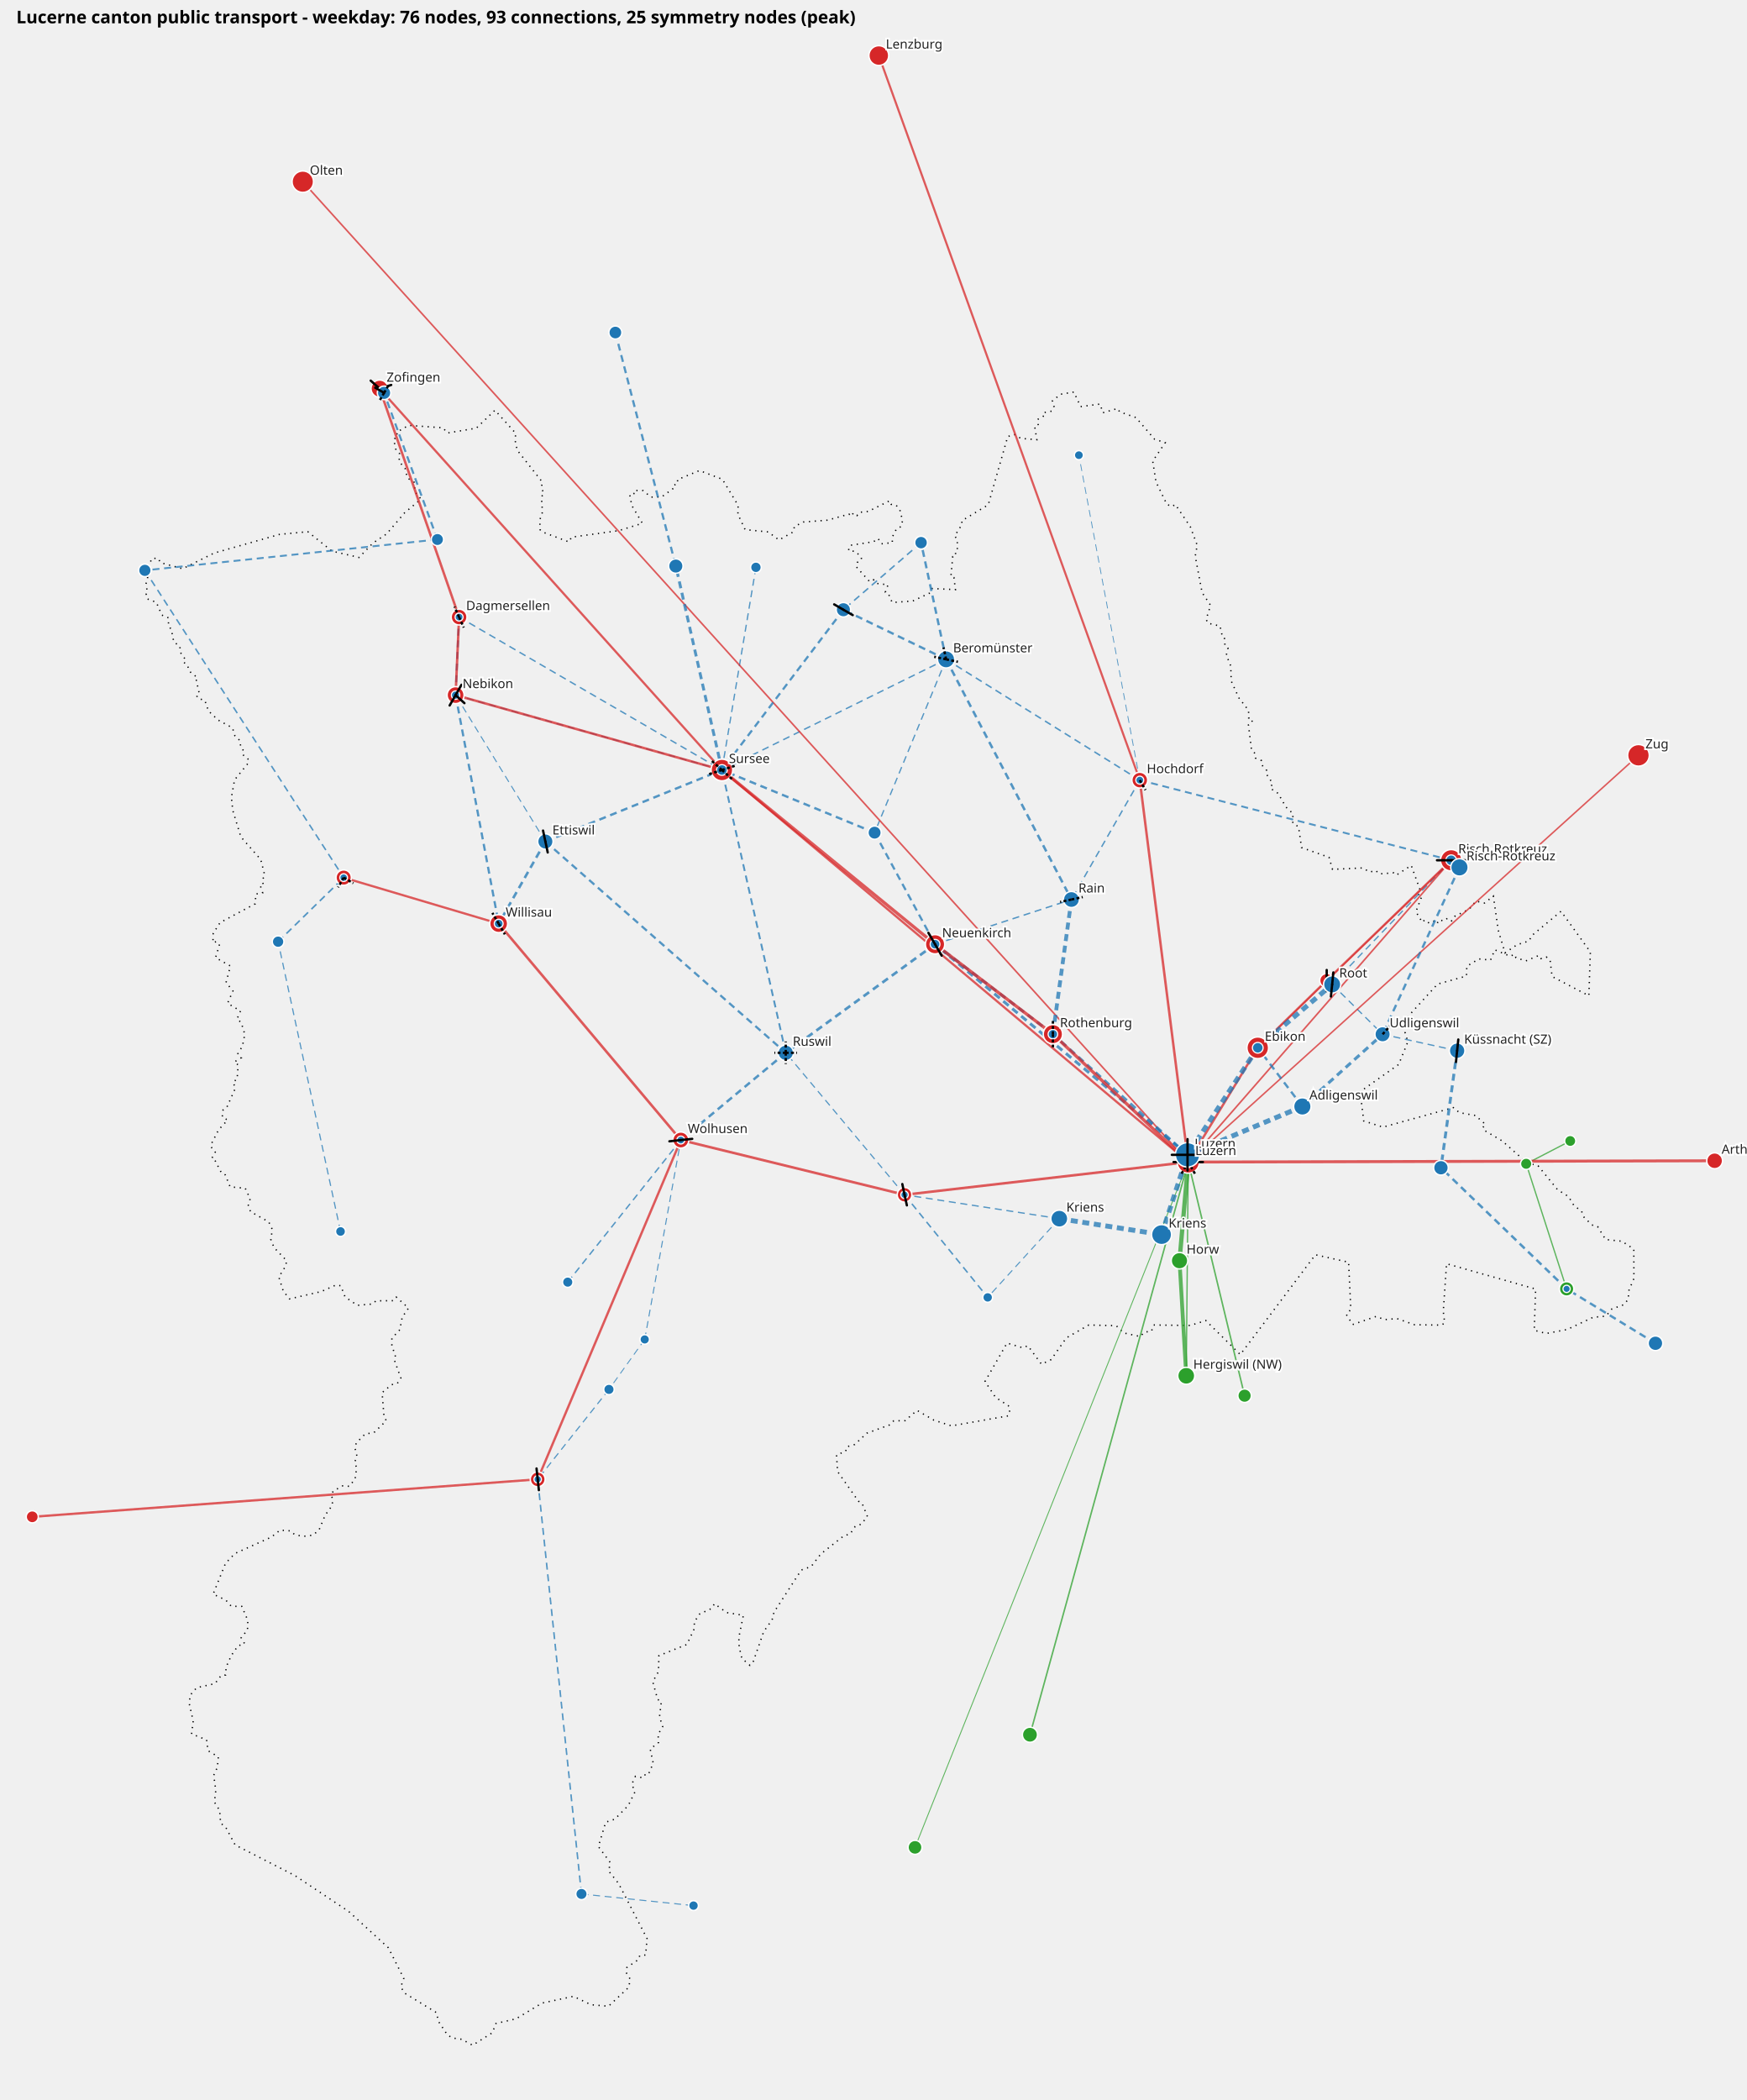
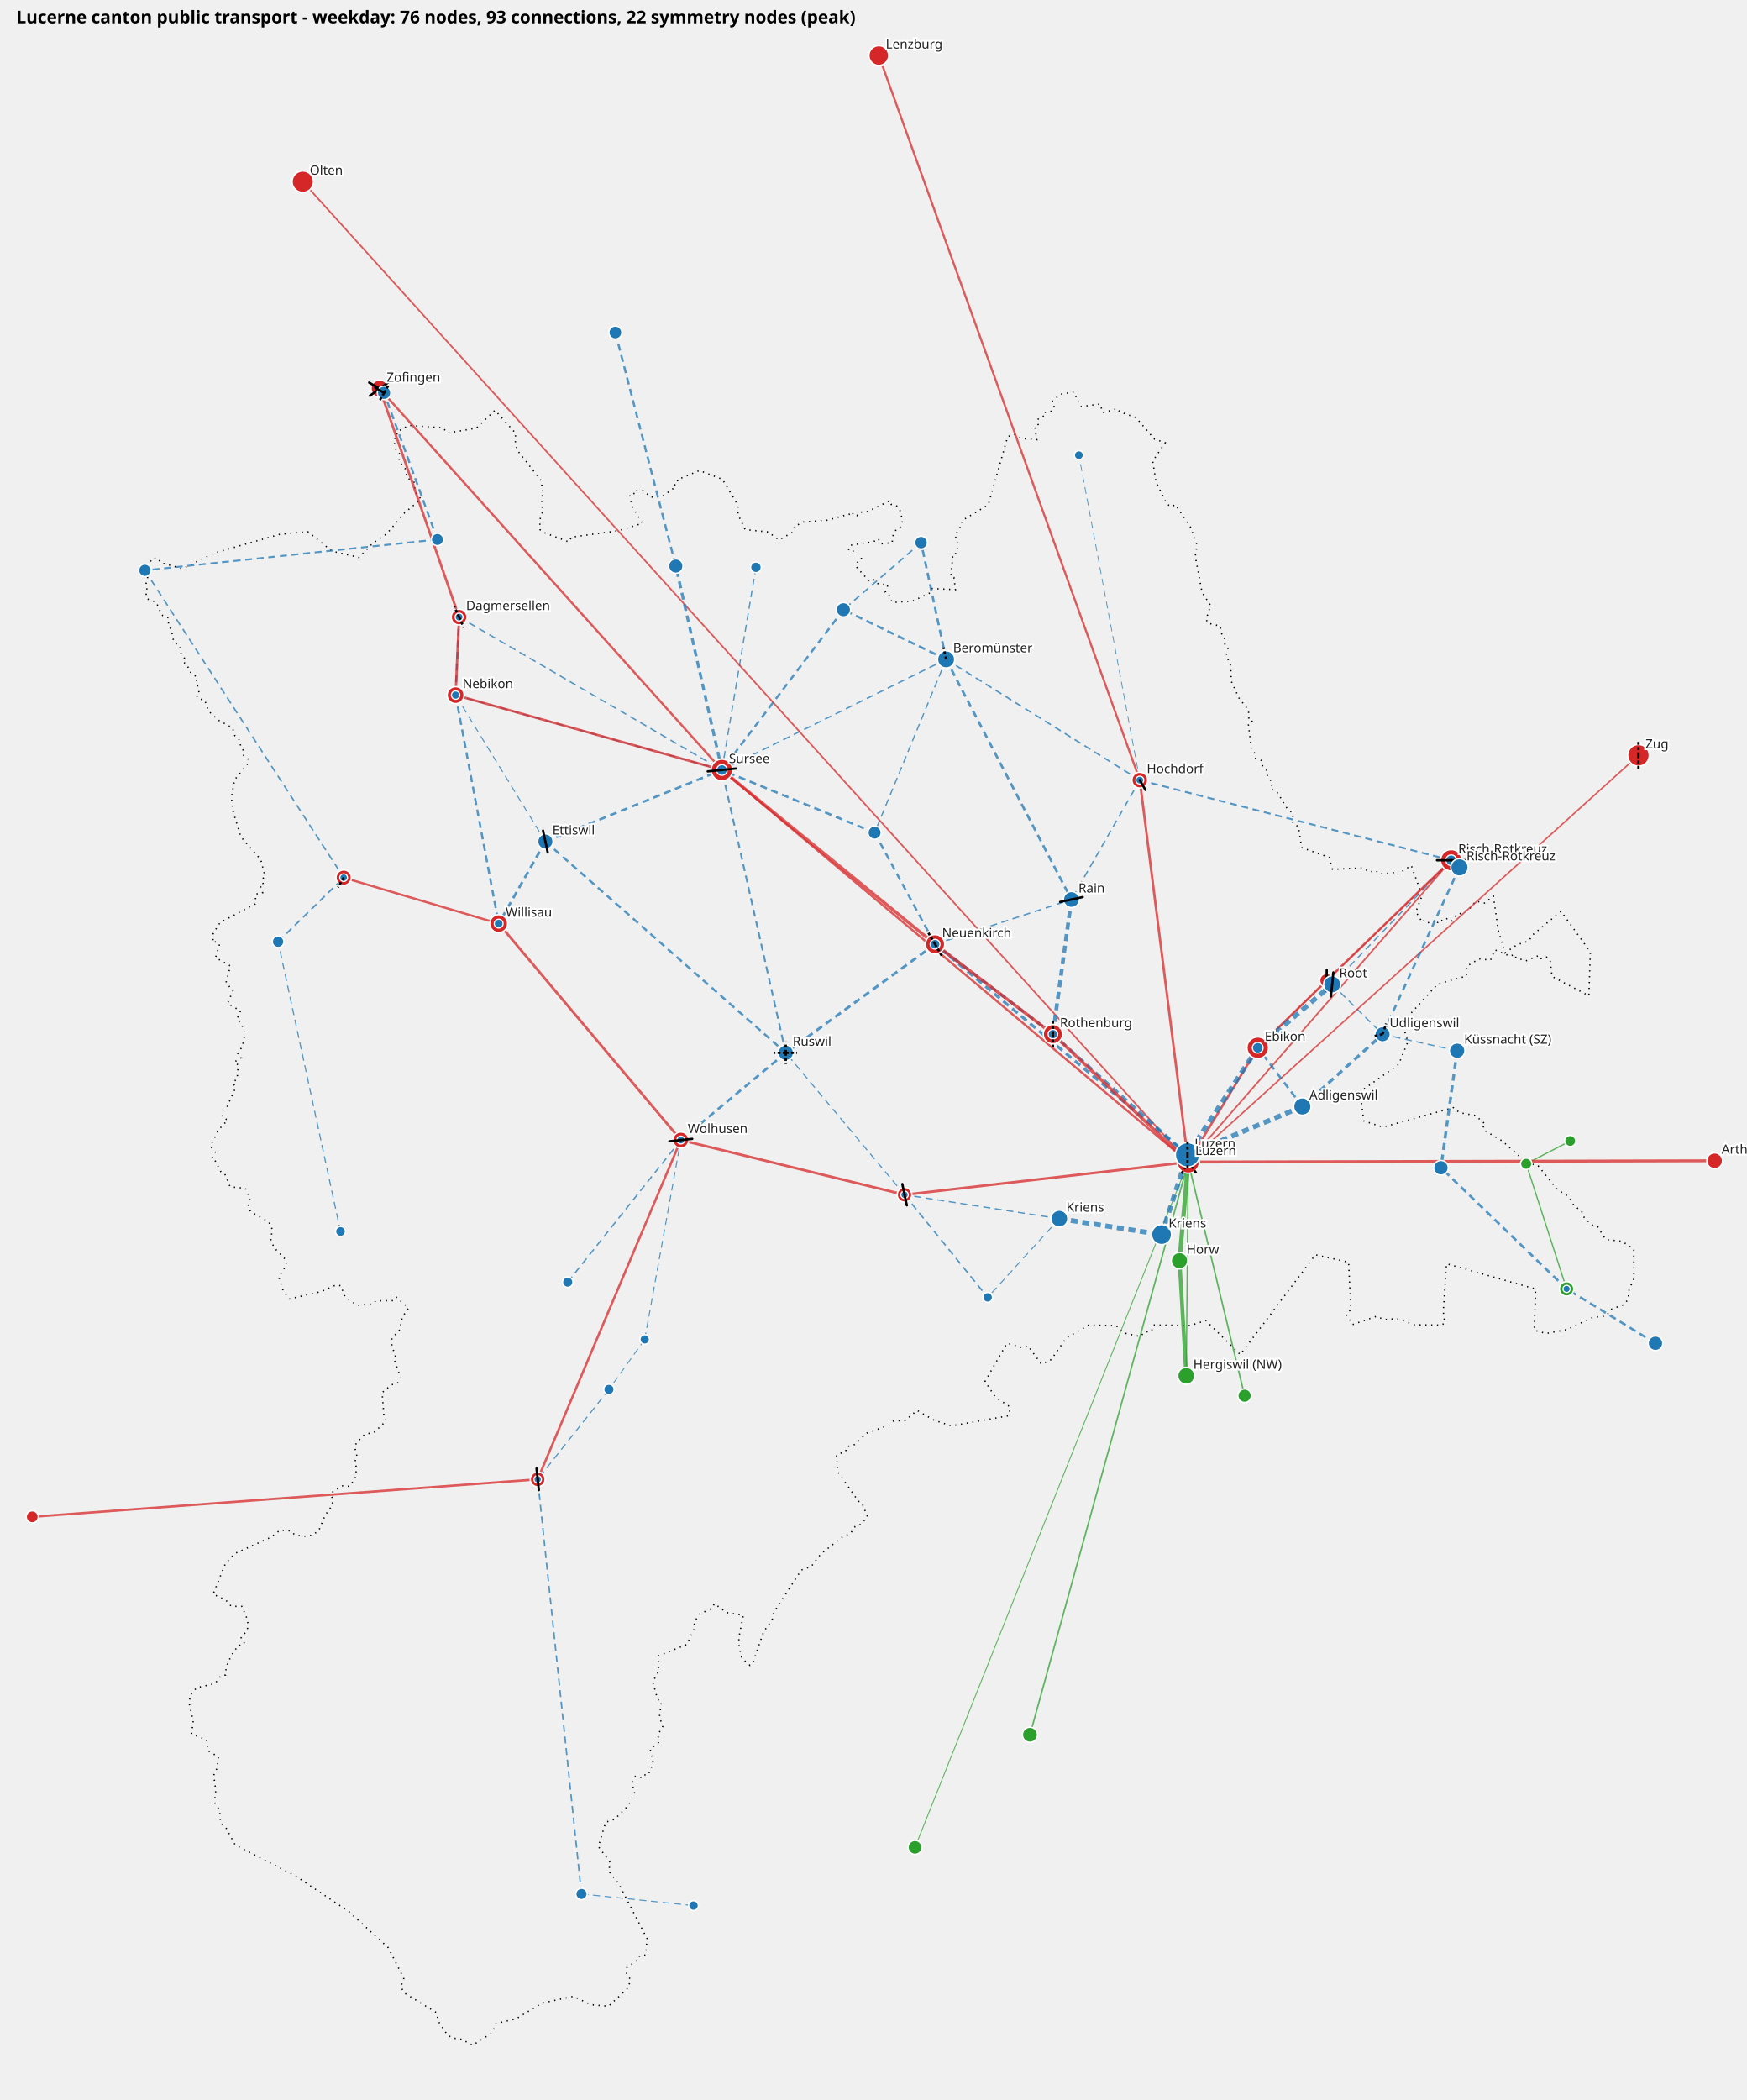
<svg xmlns="http://www.w3.org/2000/svg" width="1500" height="1803" style="background:#f3f5f8;font-family:sans-serif">
  <polyline fill="none" stroke="#000" stroke-width="1.2" stroke-dasharray="1 4" points="125.2,510.5 126.7,508.9 125.3,501.5 128.1,490.4 127.2,487.1 130.4,479.5 135.7,479.3 137.9,483.1 156.8,488.3 183.7,474.9 240.1,458.8 264.3,456.5 285.1,473.2 308.3,478.6 320.3,466.2 332.0,458.4 347.4,440.3 361.5,428.5 356.5,422.4 355.5,413.9 349.8,410.4 347.9,402.3 342.7,396.2 343.1,389.5 340.2,387.1 338.0,377.2 341.1,375.0 340.8,371.0 350.9,365.2 380.4,367.3 384.1,371.8 409.0,367.6 425.0,352.2 442.9,372.1 442.2,377.6 444.1,386.5 465.6,413.8 464.9,419.1 467.0,423.4 464.9,426.7 465.8,439.7 463.6,446.1 463.6,454.7 466.2,456.9 488.6,465.3 490.7,461.2 531.3,455.6 551.6,449.3 542.5,434.0 540.7,424.6 544.3,423.8 544.5,421.1 552.2,421.2 559.0,426.8 568.2,426.6 578.9,418.8 578.4,416.6 581.8,415.4 581.8,411.8 600.6,404.0 620.3,411.5 633.8,433.9 633.6,441.5 639.8,454.7 659.6,456.7 668.9,463.6 681.3,456.6 682.1,452.1 689.8,448.2 710.6,446.6 729.0,441.4 731.2,443.3 732.7,440.4 735.9,442.6 737.7,439.9 745.5,439.1 764.0,429.9 765.2,433.0 769.4,433.6 772.7,437.9 775.0,446.9 773.9,452.0 769.7,454.2 766.2,461.1 766.2,465.9 756.8,466.9 754.0,462.3 750.1,465.1 730.0,468.2 728.5,472.6 734.5,473.5 739.4,478.1 739.8,480.2 736.1,482.9 735.4,486.8 746.4,499.0 749.9,497.6 752.6,500.9 762.5,502.1 760.2,508.4 762.9,509.9 766.1,517.3 783.8,516.0 797.9,509.4 800.0,505.3 820.4,506.2 819.1,495.9 816.5,495.1 818.1,477.9 820.6,477.3 820.4,472.9 822.0,471.5 822.0,463.5 819.8,460.1 826.0,450.3 825.9,447.1 848.6,433.4 865.3,374.8 871.0,373.1 876.6,376.4 890.3,377.5 888.7,367.6 891.6,366.4 891.0,360.1 895.8,357.4 895.5,354.4 903.0,353.0 905.1,348.7 903.7,344.2 910.6,338.5 922.1,336.6 927.9,349.1 944.7,346.9 946.9,354.4 959.7,350.7 961.4,353.6 975.4,358.5 991.3,377.0 1000.5,380.1 989.8,395.9 992.6,413.7 1001.9,432.9 1006.2,435.0 1009.2,433.1 1022.1,452.3 1028.0,468.1 1026.3,477.5 1032.2,508.8 1039.5,519.7 1035.7,531.7 1037.1,535.0 1047.6,537.5 1049.8,547.4 1051.6,548.3 1051.8,554.3 1054.4,556.4 1053.0,562.5 1056.8,571.7 1057.2,584.7 1063.8,599.2 1072.1,609.9 1072.2,616.4 1074.9,616.7 1075.2,620.2 1072.0,622.4 1074.6,643.5 1077.9,647.2 1078.1,650.9 1083.2,653.0 1083.7,657.0 1087.7,661.5 1087.3,664.4 1092.7,672.5 1090.8,676.8 1097.4,681.1 1104.2,692.9 1110.2,698.5 1110.1,706.9 1115.0,709.8 1117.6,727.7 1141.2,736.1 1144.2,746.4 1169.8,745.2 1176.4,748.7 1181.2,747.3 1184.3,750.3 1196.7,749.4 1198.9,751.4 1211.8,743.0 1219.2,763.6 1217.9,769.7 1220.4,770.7 1215.8,782.8 1221.3,791.9 1223.3,789.8 1227.1,792.5 1232.9,790.2 1234.2,792.5 1235.6,789.8 1240.0,790.7 1243.0,788.3 1246.4,790.6 1249.0,786.8 1261.7,780.5 1267.3,773.7 1274.7,775.3 1282.3,769.4 1286.5,798.7 1292.3,818.1 1302.7,811.1 1312.9,807.9 1315.4,803.2 1340.4,782.4 1365.6,817.3 1364.3,854.9 1332.7,838.4 1331.0,824.2 1327.7,821.6 1323.1,823.0 1321.4,820.3 1310.2,825.0 1301.7,822.3 1300.5,819.3 1296.8,821.0 1283.5,815.5 1279.9,824.3 1269.9,823.3 1259.5,829.6 1259.2,838.0 1234.4,844.9 1206.6,875.4 1207.9,880.9 1206.4,886.2 1208.9,894.4 1201.0,913.9 1167.9,937.3 1171.0,962.4 1187.5,967.7 1248.0,951.0 1253.2,955.3 1266.8,957.7 1275.5,965.3 1273.2,968.2 1275.4,971.0 1289.8,979.5 1311.1,998.3 1320.7,1000.9 1337.5,1021.5 1346.8,1027.3 1351.6,1035.2 1358.1,1039.9 1359.5,1044.4 1366.9,1051.7 1371.8,1053.1 1378.7,1064.2 1392.7,1065.7 1402.9,1072.4 1403.0,1097.7 1398.8,1107.6 1398.0,1115.6 1394.5,1120.1 1384.1,1123.8 1378.9,1130.0 1367.9,1131.0 1345.6,1141.5 1327.6,1144.9 1317.4,1142.1 1318.6,1106.7 1242.1,1085.0 1239.3,1126.0 1240.5,1135.8 1237.8,1137.7 1214.7,1137.4 1199.5,1132.1 1188.7,1133.0 1181.8,1130.2 1161.5,1137.2 1156.1,1128.7 1159.9,1124.2 1158.0,1083.7 1129.5,1077.3 1065.0,1163.0 1035.4,1133.8 1022.0,1138.0 990.6,1137.6 988.7,1143.0 982.8,1143.7 979.0,1147.5 964.8,1144.4 958.5,1138.2 934.9,1137.6 915.6,1148.7 902.6,1167.3 894.3,1171.3 882.6,1155.4 878.3,1157.2 864.7,1153.1 845.8,1186.1 854.8,1199.7 865.8,1206.9 867.4,1209.7 865.8,1215.6 817.0,1224.2 801.9,1219.3 787.4,1210.9 777.2,1219.7 767.4,1219.9 763.8,1223.4 744.3,1230.5 733.9,1240.2 727.0,1242.2 726.2,1246.0 718.3,1249.2 719.2,1263.4 737.1,1288.9 740.1,1290.3 744.8,1302.0 739.5,1308.6 734.3,1310.6 729.9,1317.1 724.7,1318.5 704.8,1334.2 696.5,1345.0 688.0,1348.0 664.6,1384.2 663.0,1390.7 655.8,1400.8 646.7,1426.9 643.9,1429.8 637.0,1423.8 634.7,1414.0 634.4,1405.9 638.3,1386.9 623.9,1384.5 613.5,1376.9 611.0,1381.0 600.8,1385.7 596.1,1392.7 596.4,1397.9 589.8,1411.9 565.8,1421.5 565.4,1435.2 560.5,1443.9 564.7,1459.1 567.9,1460.8 566.3,1473.9 569.0,1482.5 565.1,1489.0 565.4,1496.1 558.3,1501.7 560.9,1513.8 556.5,1524.0 552.5,1523.8 551.1,1526.2 545.6,1525.1 542.6,1531.7 545.1,1538.7 539.5,1550.1 527.9,1561.9 520.1,1564.5 513.8,1585.4 524.0,1599.1 522.7,1606.5 531.1,1617.0 555.6,1664.4 554.4,1678.5 549.3,1679.0 548.4,1682.3 538.3,1689.2 538.1,1694.4 541.2,1699.3 539.8,1706.3 522.5,1722.5 507.5,1721.2 492.4,1714.0 465.4,1719.8 443.1,1733.3 425.9,1737.3 422.7,1745.3 405.8,1756.0 396.6,1750.9 388.1,1749.7 383.9,1746.7 376.4,1735.4 374.8,1728.0 347.2,1711.1 344.2,1705.8 346.7,1698.6 333.5,1672.3 299.4,1641.1 253.4,1610.4 201.9,1584.0 193.8,1568.8 189.4,1565.2 188.6,1554.4 184.1,1547.2 185.3,1537.2 183.5,1524.2 186.6,1517.5 187.5,1508.4 178.6,1503.1 177.4,1493.8 164.5,1488.7 165.9,1477.7 162.5,1462.7 163.3,1455.4 168.9,1449.0 184.6,1445.5 189.9,1438.5 193.7,1438.1 194.2,1431.2 198.6,1421.4 204.3,1413.1 210.0,1411.2 207.1,1406.1 212.5,1399.4 212.8,1391.2 207.6,1379.2 198.6,1379.1 193.8,1373.7 183.0,1368.7 193.6,1342.3 201.7,1333.8 233.0,1319.7 240.5,1313.7 249.7,1314.4 253.0,1317.6 260.2,1319.1 268.7,1318.0 273.9,1313.7 279.2,1300.9 284.7,1293.3 286.0,1288.0 284.5,1283.9 286.1,1280.2 294.3,1275.7 299.9,1276.1 304.9,1269.8 306.2,1260.6 304.7,1254.9 306.6,1250.6 304.7,1242.8 306.0,1238.8 313.5,1231.2 321.1,1230.0 331.7,1219.8 329.7,1215.7 328.1,1195.7 336.1,1188.9 341.2,1187.7 344.2,1183.2 338.6,1167.6 339.6,1164.8 336.5,1155.1 336.5,1149.0 343.3,1141.7 345.4,1130.8 350.8,1123.1 340.3,1113.7 337.7,1116.7 322.8,1116.9 319.8,1119.6 306.8,1120.7 296.3,1113.5 292.6,1103.9 288.4,1103.3 275.8,1108.9 248.6,1115.2 243.2,1108.4 239.4,1096.4 245.3,1087.0 246.1,1082.4 235.3,1071.1 232.5,1064.0 233.9,1055.7 230.7,1049.0 215.1,1040.3 213.2,1034.9 214.8,1029.3 210.6,1020.2 197.6,1019.0 193.4,1008.7 190.3,1007.3 184.3,995.7 181.9,994.5 184.8,989.1 181.1,984.5 181.4,982.3 187.7,970.0 195.5,961.6 190.8,959.2 191.6,952.8 194.9,950.4 202.1,934.3 200.1,929.0 203.6,926.5 204.5,914.3 201.2,911.8 207.2,908.1 204.3,904.6 208.2,898.1 210.2,888.0 207.1,877.9 203.5,874.9 206.5,868.0 195.4,861.4 200.0,850.8 194.1,843.5 197.9,829.4 185.1,822.2 188.3,811.6 186.2,808.3 182.8,809.4 183.1,801.3 189.0,792.1 219.1,776.0 219.7,767.6 225.5,766.5 223.4,759.9 226.0,759.0 225.0,756.0 227.3,751.4 223.9,738.0 206.8,718.5 199.9,695.9 198.7,684.7 201.4,669.6 212.8,655.6 213.4,652.1 208.7,648.1 209.2,644.6 206.6,641.3 206.2,636.0 201.7,631.7 199.6,624.9 187.3,618.2 179.0,610.4 175.9,601.4 169.6,599.4 168.8,596.7 170.9,594.6 168.6,584.1 169.6,581.9 162.7,576.4 160.8,570.8 157.7,568.6 158.9,565.8 154.7,559.9 154.5,554.9 149.2,551.1 147.2,540.9 144.6,536.7 144.8,530.5 139.0,528.1 134.2,517.1 126.7,514.3 125.2,510.5" />
  <line x1="1080.0" y1="899.6" x2="1246.1" y2="738.6" stroke="#d62728" stroke-width="0.7" stroke-opacity=".75" />
  <line x1="978.7" y1="669.8" x2="926.4" y2="390.8" stroke="#1f77b4" stroke-width="0.7" stroke-opacity=".75" stroke-dasharray="6 4" />
  <line x1="785.7" y1="1586.1" x2="1020.3" y2="997.7" stroke="#2ca02c" stroke-width="0.8" stroke-opacity=".75" />
  <line x1="553.6" y1="1150.0" x2="522.9" y2="1192.9" stroke="#1f77b4" stroke-width="0.8" stroke-opacity=".75" stroke-dasharray="6 4" />
  <line x1="909.6" y1="1046.3" x2="848.1" y2="1113.9" stroke="#1f77b4" stroke-width="0.9" stroke-opacity=".75" stroke-dasharray="6 4" />
  <line x1="468.3" y1="722.5" x2="391.2" y2="596.8" stroke="#1f77b4" stroke-width="0.9" stroke-opacity=".75" stroke-dasharray="6 4" />
  <line x1="499.3" y1="1626.1" x2="595.5" y2="1636.1" stroke="#1f77b4" stroke-width="0.9" stroke-opacity=".75" stroke-dasharray="6 4" />
  <line x1="553.6" y1="1150.0" x2="584.6" y2="978.8" stroke="#1f77b4" stroke-width="0.9" stroke-opacity=".75" stroke-dasharray="6 4" />
  <line x1="292.4" y1="1057.3" x2="238.8" y2="808.5" stroke="#1f77b4" stroke-width="1.0" stroke-opacity=".75" stroke-dasharray="6 4" />
  <line x1="776.7" y1="1025.8" x2="674.7" y2="903.9" stroke="#1f77b4" stroke-width="1.0" stroke-opacity=".75" stroke-dasharray="6 4" />
  <line x1="522.9" y1="1192.9" x2="461.7" y2="1270.1" stroke="#1f77b4" stroke-width="1.0" stroke-opacity=".75" stroke-dasharray="6 4" />
  <line x1="1018.6" y1="1181.2" x2="1020.3" y2="997.7" stroke="#2ca02c" stroke-width="1.1" stroke-opacity=".75" />
  <line x1="1348.3" y1="979.6" x2="1310.5" y2="999.2" stroke="#2ca02c" stroke-width="1.1" stroke-opacity=".75" />
  <line x1="391.2" y1="596.8" x2="619.9" y2="661.1" stroke="#1f77b4" stroke-width="1.1" stroke-opacity=".75" stroke-dasharray="6 4" />
  <line x1="1246.1" y1="738.6" x2="1143.9" y2="845.2" stroke="#1f77b4" stroke-width="1.1" stroke-opacity=".75" stroke-dasharray="6 4" />
  <line x1="909.6" y1="1046.3" x2="776.7" y2="1025.8" stroke="#1f77b4" stroke-width="1.1" stroke-opacity=".75" stroke-dasharray="6 4" />
  <line x1="1143.9" y1="845.2" x2="1187.2" y2="888.0" stroke="#1f77b4" stroke-width="1.1" stroke-opacity=".75" stroke-dasharray="6 4" />
  <line x1="649.1" y1="487.1" x2="619.9" y2="661.1" stroke="#1f77b4" stroke-width="1.1" stroke-opacity=".75" stroke-dasharray="6 4" />
  <line x1="1251.2" y1="902.1" x2="1187.2" y2="888.0" stroke="#1f77b4" stroke-width="1.1" stroke-opacity=".75" stroke-dasharray="6 4" />
  <line x1="1345.2" y1="1106.6" x2="1310.5" y2="999.2" stroke="#2ca02c" stroke-width="1.1" stroke-opacity=".75" />
  <line x1="812.4" y1="566.1" x2="751.0" y2="714.9" stroke="#1f77b4" stroke-width="1.1" stroke-opacity=".75" stroke-dasharray="6 4" />
  <line x1="812.4" y1="566.1" x2="619.9" y2="661.1" stroke="#1f77b4" stroke-width="1.2" stroke-opacity=".75" stroke-dasharray="6 4" />
  <line x1="487.5" y1="1100.8" x2="584.6" y2="978.8" stroke="#1f77b4" stroke-width="1.2" stroke-opacity=".75" stroke-dasharray="6 4" />
  <line x1="978.7" y1="669.8" x2="920.0" y2="772.3" stroke="#1f77b4" stroke-width="1.2" stroke-opacity=".75" stroke-dasharray="6 4" />
  <line x1="802.9" y1="810.7" x2="920.0" y2="772.3" stroke="#1f77b4" stroke-width="1.2" stroke-opacity=".75" stroke-dasharray="6 4" />
  <line x1="394.2" y1="529.8" x2="619.9" y2="661.1" stroke="#1f77b4" stroke-width="1.2" stroke-opacity=".75" stroke-dasharray="6 4" />
  <line x1="1020.3" y1="997.7" x2="884.4" y2="1489.4" stroke="#2ca02c" stroke-width="1.3" stroke-opacity=".75" />
  <line x1="499.3" y1="1626.1" x2="461.7" y2="1270.1" stroke="#1f77b4" stroke-width="1.3" stroke-opacity=".75" stroke-dasharray="6 4" />
  <line x1="790.9" y1="465.9" x2="724.2" y2="523.5" stroke="#1f77b4" stroke-width="1.3" stroke-opacity=".75" stroke-dasharray="6 4" />
  <line x1="124.4" y1="489.7" x2="295.1" y2="753.5" stroke="#1f77b4" stroke-width="1.3" stroke-opacity=".75" stroke-dasharray="6 4" />
  <line x1="1020.3" y1="997.7" x2="1068.7" y2="1198.3" stroke="#2ca02c" stroke-width="1.3" stroke-opacity=".75" />
  <line x1="1020.3" y1="997.7" x2="1406.9" y2="648.5" stroke="#d62728" stroke-width="1.3" stroke-opacity=".75" />
  <line x1="776.7" y1="1025.8" x2="848.1" y2="1113.9" stroke="#1f77b4" stroke-width="1.3" stroke-opacity=".75" stroke-dasharray="6 4" />
  <line x1="812.4" y1="566.1" x2="978.7" y2="669.8" stroke="#1f77b4" stroke-width="1.3" stroke-opacity=".75" stroke-dasharray="6 4" />
  <line x1="1020.3" y1="997.7" x2="260.0" y2="156.0" stroke="#d62728" stroke-width="1.4" stroke-opacity=".75" />
  <line x1="238.8" y1="808.5" x2="295.1" y2="753.5" stroke="#1f77b4" stroke-width="1.4" stroke-opacity=".75" stroke-dasharray="6 4" />
  <line x1="1020.3" y1="997.7" x2="1246.1" y2="738.6" stroke="#d62728" stroke-width="1.4" stroke-opacity=".75" />
  <line x1="978.7" y1="669.8" x2="1246.1" y2="738.6" stroke="#1f77b4" stroke-width="1.6" stroke-opacity=".75" stroke-dasharray="6 4" />
  <line x1="375.6" y1="463.2" x2="124.4" y2="489.7" stroke="#1f77b4" stroke-width="1.6" stroke-opacity=".75" stroke-dasharray="6 4" />
  <line x1="674.7" y1="903.9" x2="619.9" y2="661.1" stroke="#1f77b4" stroke-width="1.6" stroke-opacity=".75" stroke-dasharray="6 4" />
  <line x1="375.6" y1="463.2" x2="329.8" y2="337.3" stroke="#1f77b4" stroke-width="1.8" stroke-opacity=".75" stroke-dasharray="6 4" />
  <line x1="394.2" y1="529.8" x2="391.2" y2="596.8" stroke="#1f77b4" stroke-width="1.8" stroke-opacity=".75" stroke-dasharray="6 4" />
  <line x1="978.7" y1="669.8" x2="754.6" y2="47.7" stroke="#d62728" stroke-width="1.8" stroke-opacity=".75" />
  <line x1="619.9" y1="661.1" x2="326.0" y2="333.7" stroke="#d62728" stroke-width="1.9" stroke-opacity=".75" />
  <line x1="1020.3" y1="997.7" x2="619.9" y2="661.1" stroke="#d62728" stroke-width="1.9" stroke-opacity=".75" />
  <line x1="468.3" y1="722.5" x2="674.7" y2="903.9" stroke="#1f77b4" stroke-width="1.9" stroke-opacity=".75" stroke-dasharray="6 4" />
  <line x1="428.2" y1="793.0" x2="295.1" y2="753.5" stroke="#d62728" stroke-width="1.9" stroke-opacity=".75" />
  <line x1="724.2" y1="523.5" x2="619.9" y2="661.1" stroke="#1f77b4" stroke-width="1.9" stroke-opacity=".75" stroke-dasharray="6 4" />
  <line x1="391.2" y1="596.8" x2="428.2" y2="793.0" stroke="#1f77b4" stroke-width="1.9" stroke-opacity=".75" stroke-dasharray="6 4" />
  <line x1="751.0" y1="714.9" x2="802.9" y2="810.7" stroke="#1f77b4" stroke-width="1.9" stroke-opacity=".75" stroke-dasharray="6 4" />
  <line x1="528.4" y1="285.5" x2="580.3" y2="486.0" stroke="#1f77b4" stroke-width="1.9" stroke-opacity=".75" stroke-dasharray="6 4" />
  <line x1="812.4" y1="566.1" x2="790.9" y2="465.9" stroke="#1f77b4" stroke-width="2.0" stroke-opacity=".75" stroke-dasharray="6 4" />
  <line x1="1421.5" y1="1153.3" x2="1345.2" y2="1106.6" stroke="#1f77b4" stroke-width="2.0" stroke-opacity=".75" stroke-dasharray="6 4" />
  <line x1="27.7" y1="1302.3" x2="461.7" y2="1270.1" stroke="#d62728" stroke-width="2.0" stroke-opacity=".75" />
  <line x1="461.7" y1="1270.1" x2="584.6" y2="978.8" stroke="#d62728" stroke-width="2.0" stroke-opacity=".75" />
  <line x1="1118.3" y1="950.0" x2="1080.0" y2="899.6" stroke="#1f77b4" stroke-width="2.0" stroke-opacity=".75" stroke-dasharray="6 4" />
  <line x1="468.3" y1="722.5" x2="619.9" y2="661.1" stroke="#1f77b4" stroke-width="2.0" stroke-opacity=".75" stroke-dasharray="6 4" />
  <line x1="1253.2" y1="744.7" x2="1187.2" y2="888.0" stroke="#1f77b4" stroke-width="2.0" stroke-opacity=".75" stroke-dasharray="6 4" />
  <line x1="1080.0" y1="899.6" x2="1020.3" y2="997.7" stroke="#d62728" stroke-width="2.0" stroke-opacity=".75" />
  <line x1="1080.0" y1="899.6" x2="1139.2" y2="841.8" stroke="#d62728" stroke-width="2.0" stroke-opacity=".75" />
  <line x1="1246.1" y1="738.6" x2="1139.2" y2="841.8" stroke="#d62728" stroke-width="2.0" stroke-opacity=".75" />
  <line x1="812.4" y1="566.1" x2="724.2" y2="523.5" stroke="#1f77b4" stroke-width="2.0" stroke-opacity=".75" stroke-dasharray="6 4" />
  <line x1="751.0" y1="714.9" x2="619.9" y2="661.1" stroke="#1f77b4" stroke-width="2.0" stroke-opacity=".75" stroke-dasharray="6 4" />
  <line x1="394.2" y1="529.8" x2="391.2" y2="596.8" stroke="#d62728" stroke-width="2.1" stroke-opacity=".75" />
  <line x1="812.4" y1="566.1" x2="920.0" y2="772.3" stroke="#1f77b4" stroke-width="2.1" stroke-opacity=".75" stroke-dasharray="6 4" />
  <line x1="394.2" y1="529.8" x2="326.0" y2="333.7" stroke="#d62728" stroke-width="2.1" stroke-opacity=".75" />
  <line x1="978.7" y1="669.8" x2="1020.3" y2="997.7" stroke="#d62728" stroke-width="2.1" stroke-opacity=".75" />
  <line x1="391.2" y1="596.8" x2="619.9" y2="661.1" stroke="#d62728" stroke-width="2.1" stroke-opacity=".75" />
  <line x1="674.7" y1="903.9" x2="584.6" y2="978.8" stroke="#1f77b4" stroke-width="2.1" stroke-opacity=".75" stroke-dasharray="6 4" />
  <line x1="1345.2" y1="1106.6" x2="1237.3" y2="1002.6" stroke="#1f77b4" stroke-width="2.1" stroke-opacity=".75" stroke-dasharray="6 4" />
  <line x1="468.3" y1="722.5" x2="428.2" y2="793.0" stroke="#1f77b4" stroke-width="2.2" stroke-opacity=".75" stroke-dasharray="6 4" />
  <line x1="428.2" y1="793.0" x2="584.6" y2="978.8" stroke="#d62728" stroke-width="2.2" stroke-opacity=".75" />
  <line x1="776.7" y1="1025.8" x2="584.6" y2="978.8" stroke="#d62728" stroke-width="2.2" stroke-opacity=".75" />
  <line x1="1020.3" y1="997.7" x2="776.7" y2="1025.8" stroke="#d62728" stroke-width="2.2" stroke-opacity=".75" />
  <line x1="1019.7" y1="991.5" x2="904.1" y2="887.9" stroke="#1f77b4" stroke-width="2.3" stroke-opacity=".75" stroke-dasharray="6 4" />
  <line x1="802.9" y1="810.7" x2="674.7" y2="903.9" stroke="#1f77b4" stroke-width="2.3" stroke-opacity=".75" stroke-dasharray="6 4" />
  <line x1="802.9" y1="810.7" x2="904.1" y2="887.9" stroke="#1f77b4" stroke-width="2.4" stroke-opacity=".75" stroke-dasharray="6 4" />
  <line x1="1251.2" y1="902.1" x2="1237.3" y2="1002.6" stroke="#1f77b4" stroke-width="2.5" stroke-opacity=".75" stroke-dasharray="6 4" />
  <line x1="1472.3" y1="996.6" x2="1020.3" y2="997.7" stroke="#d62728" stroke-width="2.5" stroke-opacity=".75" />
  <line x1="1019.7" y1="991.5" x2="802.9" y2="810.7" stroke="#1f77b4" stroke-width="2.5" stroke-opacity=".75" stroke-dasharray="6 4" />
  <line x1="619.9" y1="661.1" x2="580.3" y2="486.0" stroke="#1f77b4" stroke-width="2.5" stroke-opacity=".75" stroke-dasharray="6 4" />
  <line x1="1118.3" y1="950.0" x2="1187.2" y2="888.0" stroke="#1f77b4" stroke-width="2.6" stroke-opacity=".75" stroke-dasharray="6 4" />
  <line x1="802.9" y1="810.7" x2="904.1" y2="887.9" stroke="#d62728" stroke-width="2.7" stroke-opacity=".75" />
  <line x1="802.9" y1="810.7" x2="619.9" y2="661.1" stroke="#d62728" stroke-width="2.7" stroke-opacity=".75" />
  <line x1="1020.3" y1="997.7" x2="904.1" y2="887.9" stroke="#d62728" stroke-width="2.7" stroke-opacity=".75" />
  <line x1="920.0" y1="772.3" x2="904.1" y2="887.9" stroke="#1f77b4" stroke-width="3.3" stroke-opacity=".75" stroke-dasharray="6 4" />
  <line x1="1018.6" y1="1181.2" x2="1012.8" y2="1082.4" stroke="#2ca02c" stroke-width="3.3" stroke-opacity=".75" />
  <line x1="1012.8" y1="1082.4" x2="1020.3" y2="997.7" stroke="#2ca02c" stroke-width="3.7" stroke-opacity=".75" />
  <line x1="1118.3" y1="950.0" x2="1019.7" y2="991.5" stroke="#1f77b4" stroke-width="4.2" stroke-opacity=".75" stroke-dasharray="6 4" />
  <line x1="909.6" y1="1046.3" x2="997.4" y2="1060.0" stroke="#1f77b4" stroke-width="4.2" stroke-opacity=".75" stroke-dasharray="6 4" />
  <line x1="1080.0" y1="899.6" x2="1143.9" y2="845.2" stroke="#1f77b4" stroke-width="4.2" stroke-opacity=".75" stroke-dasharray="6 4" />
  <line x1="1080.0" y1="899.6" x2="1019.7" y2="991.5" stroke="#1f77b4" stroke-width="4.2" stroke-opacity=".75" stroke-dasharray="6 4" />
  <line x1="997.4" y1="1060.0" x2="1019.7" y2="991.5" stroke="#1f77b4" stroke-width="4.2" stroke-opacity=".75" stroke-dasharray="6 4" />
  <circle cx="1472.3" cy="996.6" r="6.8" fill="#d62728" stroke="#fff" stroke-width="1.2" />
  <circle cx="394.2" cy="529.8" r="6.8" fill="#d62728" stroke="#fff" stroke-width="1.2" />
  <circle cx="394.2" cy="529.8" r="3.4" fill="#1f77b4" stroke="#fff" stroke-width="1" />
  <line x1="394.2" y1="529.8" x2="398.2" y2="538.8" stroke="#000" stroke-width="2" stroke-dasharray="2.5 2" />
  <line x1="394.2" y1="529.8" x2="390.2" y2="520.9" stroke="#000" stroke-width="2" stroke-dasharray="2.5 2" />
  <circle cx="1080.0" cy="899.6" r="9.3" fill="#d62728" stroke="#fff" stroke-width="1.2" />
  <circle cx="1080.0" cy="899.6" r="4.6" fill="#1f77b4" stroke="#fff" stroke-width="1" />
  <circle cx="785.7" cy="1586.1" r="6.0" fill="#2ca02c" stroke="#fff" stroke-width="1.2" />
  <circle cx="1018.6" cy="1181.2" r="7.3" fill="#2ca02c" stroke="#fff" stroke-width="1.2" />
  <circle cx="978.7" cy="669.8" r="6.8" fill="#d62728" stroke="#fff" stroke-width="1.2" />
  <circle cx="978.7" cy="669.8" r="3.4" fill="#1f77b4" stroke="#fff" stroke-width="1" />
-   <line x1="978.7" y1="669.8" x2="983.6" y2="678.3" stroke="#000" stroke-width="2" stroke-dasharray="2.5 2" />
+   <line x1="978.7" y1="669.8" x2="983.6" y2="678.3" stroke="#000" stroke-width="2" stroke-linecap="round" />
  <circle cx="1012.8" cy="1082.4" r="7.1" fill="#2ca02c" stroke="#fff" stroke-width="1.2" />
  <circle cx="27.7" cy="1302.3" r="5.2" fill="#d62728" stroke="#fff" stroke-width="1.2" />
  <circle cx="754.6" cy="47.7" r="8.5" fill="#d62728" stroke="#fff" stroke-width="1.2" />
  <circle cx="1020.3" cy="997.7" r="9.6" fill="#d62728" stroke="#fff" stroke-width="1.2" />
  <circle cx="1020.3" cy="997.7" r="4.8" fill="#2ca02c" stroke="#fff" stroke-width="1" />
  <line x1="1020.3" y1="997.7" x2="1026.6" y2="986.8" stroke="#000" stroke-width="2" stroke-dasharray="2.5 2" />
  <line x1="1020.3" y1="997.7" x2="1014.0" y2="1008.6" stroke="#000" stroke-width="2" stroke-dasharray="2.5 2" />
-   <line x1="1020.3" y1="997.7" x2="1026.6" y2="1008.6" stroke="#000" stroke-width="2" stroke-dasharray="2.5 2" />
-   <line x1="1020.3" y1="997.7" x2="1014.0" y2="986.8" stroke="#000" stroke-width="2" stroke-dasharray="2.5 2" />
-   <line x1="1020.3" y1="997.7" x2="1032.9" y2="997.7" stroke="#000" stroke-width="2" stroke-linecap="round" />
-   <line x1="1020.3" y1="997.7" x2="1007.7" y2="997.7" stroke="#000" stroke-width="2" stroke-linecap="round" />
+   <line x1="1020.3" y1="997.7" x2="1027.7" y2="1007.9" stroke="#000" stroke-width="2" stroke-dasharray="2.5 2" />
+   <line x1="1020.3" y1="997.7" x2="1012.9" y2="987.5" stroke="#000" stroke-width="2" stroke-dasharray="2.5 2" />
  <circle cx="776.7" cy="1025.8" r="6.3" fill="#d62728" stroke="#fff" stroke-width="1.2" />
  <circle cx="776.7" cy="1025.8" r="3.2" fill="#1f77b4" stroke="#fff" stroke-width="1" />
  <line x1="776.7" y1="1025.8" x2="778.7" y2="1034.9" stroke="#000" stroke-width="2" stroke-linecap="round" />
  <line x1="776.7" y1="1025.8" x2="774.8" y2="1016.6" stroke="#000" stroke-width="2" stroke-linecap="round" />
  <circle cx="391.2" cy="596.8" r="7.3" fill="#d62728" stroke="#fff" stroke-width="1.2" />
  <circle cx="391.2" cy="596.8" r="3.6" fill="#1f77b4" stroke="#fff" stroke-width="1" />
-   <line x1="391.2" y1="596.8" x2="398.8" y2="603.7" stroke="#000" stroke-width="2" stroke-linecap="round" />
-   <line x1="391.2" y1="596.8" x2="396.3" y2="587.9" stroke="#000" stroke-width="2" stroke-linecap="round" />
-   <line x1="391.2" y1="596.8" x2="386.1" y2="605.7" stroke="#000" stroke-width="2" stroke-linecap="round" />
  <circle cx="802.9" cy="810.7" r="8.3" fill="#d62728" stroke="#fff" stroke-width="1.2" />
  <circle cx="802.9" cy="810.7" r="4.2" fill="#1f77b4" stroke="#fff" stroke-width="1" />
-   <line x1="802.9" y1="810.7" x2="808.6" y2="820.5" stroke="#000" stroke-width="2" stroke-linecap="round" />
-   <line x1="802.9" y1="810.7" x2="797.2" y2="800.9" stroke="#000" stroke-width="2" stroke-linecap="round" />
+   <line x1="802.9" y1="810.7" x2="808.6" y2="820.5" stroke="#000" stroke-width="2" stroke-dasharray="2.5 2" />
+   <line x1="802.9" y1="810.7" x2="797.2" y2="800.9" stroke="#000" stroke-width="2" stroke-dasharray="2.5 2" />
  <circle cx="260.0" cy="156.0" r="9.2" fill="#d62728" stroke="#fff" stroke-width="1.2" />
  <circle cx="1246.1" cy="738.6" r="9.2" fill="#d62728" stroke="#fff" stroke-width="1.2" />
  <circle cx="1246.1" cy="738.6" r="4.6" fill="#1f77b4" stroke="#fff" stroke-width="1" />
  <line x1="1246.1" y1="738.6" x2="1258.3" y2="738.6" stroke="#000" stroke-width="2" stroke-linecap="round" />
  <line x1="1246.1" y1="738.6" x2="1233.9" y2="738.6" stroke="#000" stroke-width="2" stroke-linecap="round" />
  <circle cx="1139.2" cy="841.8" r="6.0" fill="#d62728" stroke="#fff" stroke-width="1.2" />
  <line x1="1139.2" y1="841.8" x2="1139.2" y2="832.8" stroke="#000" stroke-width="2" stroke-linecap="round" />
  <line x1="1139.2" y1="841.8" x2="1139.2" y2="850.9" stroke="#000" stroke-width="2" stroke-linecap="round" />
  <circle cx="904.1" cy="887.9" r="8.3" fill="#d62728" stroke="#fff" stroke-width="1.2" />
  <circle cx="904.1" cy="887.9" r="4.1" fill="#1f77b4" stroke="#fff" stroke-width="1" />
  <line x1="904.1" y1="887.9" x2="904.1" y2="876.6" stroke="#000" stroke-width="2" stroke-dasharray="2.5 2" />
  <line x1="904.1" y1="887.9" x2="904.1" y2="899.2" stroke="#000" stroke-width="2" stroke-dasharray="2.5 2" />
  <circle cx="884.4" cy="1489.4" r="6.5" fill="#2ca02c" stroke="#fff" stroke-width="1.2" />
  <circle cx="461.7" cy="1270.1" r="6.4" fill="#d62728" stroke="#fff" stroke-width="1.2" />
  <circle cx="461.7" cy="1270.1" r="3.2" fill="#1f77b4" stroke="#fff" stroke-width="1" />
  <line x1="461.7" y1="1270.1" x2="462.7" y2="1279.4" stroke="#000" stroke-width="2" stroke-linecap="round" />
  <line x1="461.7" y1="1270.1" x2="460.7" y2="1260.8" stroke="#000" stroke-width="2" stroke-linecap="round" />
  <circle cx="1068.7" cy="1198.3" r="5.8" fill="#2ca02c" stroke="#fff" stroke-width="1.2" />
  <circle cx="619.9" cy="661.1" r="9.3" fill="#d62728" stroke="#fff" stroke-width="1.2" />
  <circle cx="619.9" cy="661.1" r="4.6" fill="#1f77b4" stroke="#fff" stroke-width="1" />
-   <line x1="619.9" y1="661.1" x2="631.6" y2="657.3" stroke="#000" stroke-width="2" stroke-dasharray="2.5 2" />
-   <line x1="619.9" y1="661.1" x2="608.2" y2="664.9" stroke="#000" stroke-width="2" stroke-dasharray="2.5 2" />
-   <line x1="619.9" y1="661.1" x2="629.0" y2="669.3" stroke="#000" stroke-width="2" stroke-dasharray="2.5 2" />
-   <line x1="619.9" y1="661.1" x2="610.8" y2="652.9" stroke="#000" stroke-width="2" stroke-dasharray="2.5 2" />
+   <line x1="619.9" y1="661.1" x2="632.1" y2="659.8" stroke="#000" stroke-width="2" stroke-linecap="round" />
+   <line x1="619.9" y1="661.1" x2="607.7" y2="662.3" stroke="#000" stroke-width="2" stroke-linecap="round" />
  <circle cx="1345.2" cy="1106.6" r="6.2" fill="#2ca02c" stroke="#fff" stroke-width="1.2" />
  <circle cx="1345.2" cy="1106.6" r="3.1" fill="#1f77b4" stroke="#fff" stroke-width="1" />
  <circle cx="428.2" cy="793.0" r="7.7" fill="#d62728" stroke="#fff" stroke-width="1.2" />
  <circle cx="428.2" cy="793.0" r="3.8" fill="#1f77b4" stroke="#fff" stroke-width="1" />
-   <line x1="428.2" y1="793.0" x2="433.5" y2="802.2" stroke="#000" stroke-width="2" stroke-dasharray="2.5 2" />
-   <line x1="428.2" y1="793.0" x2="422.8" y2="783.8" stroke="#000" stroke-width="2" stroke-dasharray="2.5 2" />
  <circle cx="584.6" cy="978.8" r="6.9" fill="#d62728" stroke="#fff" stroke-width="1.2" />
  <circle cx="584.6" cy="978.8" r="3.4" fill="#1f77b4" stroke="#fff" stroke-width="1" />
  <line x1="584.6" y1="978.8" x2="594.4" y2="977.8" stroke="#000" stroke-width="2" stroke-linecap="round" />
  <line x1="584.6" y1="978.8" x2="574.8" y2="979.9" stroke="#000" stroke-width="2" stroke-linecap="round" />
  <circle cx="295.1" cy="753.5" r="6.6" fill="#d62728" stroke="#fff" stroke-width="1.2" />
  <circle cx="295.1" cy="753.5" r="3.3" fill="#1f77b4" stroke="#fff" stroke-width="1" />
-   <line x1="295.1" y1="753.5" x2="303.4" y2="758.3" stroke="#000" stroke-width="2" stroke-dasharray="2.5 2" />
  <line x1="295.1" y1="753.5" x2="290.3" y2="761.8" stroke="#000" stroke-width="2" stroke-dasharray="2.5 2" />
  <circle cx="326.0" cy="333.7" r="7.4" fill="#d62728" stroke="#fff" stroke-width="1.2" />
-   <line x1="326.0" y1="333.7" x2="335.9" y2="330.5" stroke="#000" stroke-width="2" stroke-linecap="round" />
-   <line x1="326.0" y1="333.7" x2="318.3" y2="326.8" stroke="#000" stroke-width="2" stroke-linecap="round" />
+   <line x1="326.0" y1="333.7" x2="334.4" y2="327.6" stroke="#000" stroke-width="2" stroke-linecap="round" />
+   <line x1="326.0" y1="333.7" x2="317.6" y2="339.8" stroke="#000" stroke-width="2" stroke-linecap="round" />
+   <line x1="326.0" y1="333.7" x2="317.0" y2="328.5" stroke="#000" stroke-width="2" stroke-linecap="round" />
  <circle cx="1406.9" cy="648.5" r="9.3" fill="#d62728" stroke="#fff" stroke-width="1.2" />
+   <line x1="1406.9" y1="648.5" x2="1406.9" y2="636.2" stroke="#000" stroke-width="2" stroke-dasharray="2.5 2" />
+   <line x1="1406.9" y1="648.5" x2="1406.9" y2="660.8" stroke="#000" stroke-width="2" stroke-dasharray="2.5 2" />
  <circle cx="1118.3" cy="950.0" r="7.5" fill="#1f77b4" stroke="#fff" stroke-width="1.2" />
  <circle cx="812.4" cy="566.1" r="7.4" fill="#1f77b4" stroke="#fff" stroke-width="1.2" />
  <line x1="812.4" y1="566.1" x2="810.2" y2="555.9" stroke="#000" stroke-width="2" stroke-dasharray="2.5 2" />
-   <line x1="812.4" y1="566.1" x2="822.5" y2="568.2" stroke="#000" stroke-width="2" stroke-dasharray="2.5 2" />
-   <line x1="812.4" y1="566.1" x2="802.2" y2="563.9" stroke="#000" stroke-width="2" stroke-dasharray="2.5 2" />
  <circle cx="751.0" cy="714.9" r="5.7" fill="#1f77b4" stroke="#fff" stroke-width="1.2" />
  <circle cx="468.3" cy="722.5" r="6.6" fill="#1f77b4" stroke="#fff" stroke-width="1.2" />
  <line x1="468.3" y1="722.5" x2="470.3" y2="731.9" stroke="#000" stroke-width="2" stroke-linecap="round" />
  <line x1="468.3" y1="722.5" x2="466.3" y2="713.1" stroke="#000" stroke-width="2" stroke-linecap="round" />
  <circle cx="499.3" cy="1626.1" r="4.9" fill="#1f77b4" stroke="#fff" stroke-width="1.2" />
  <circle cx="1421.5" cy="1153.3" r="6.3" fill="#1f77b4" stroke="#fff" stroke-width="1.2" />
  <circle cx="595.5" cy="1636.1" r="4.2" fill="#1f77b4" stroke="#fff" stroke-width="1.2" />
  <circle cx="522.9" cy="1192.9" r="4.5" fill="#1f77b4" stroke="#fff" stroke-width="1.2" />
  <circle cx="909.6" cy="1046.3" r="7.3" fill="#1f77b4" stroke="#fff" stroke-width="1.2" />
  <circle cx="1251.2" cy="902.1" r="6.7" fill="#1f77b4" stroke="#fff" stroke-width="1.2" />
-   <line x1="1251.2" y1="902.1" x2="1252.2" y2="892.5" stroke="#000" stroke-width="2" stroke-linecap="round" />
-   <line x1="1251.2" y1="902.1" x2="1250.2" y2="911.8" stroke="#000" stroke-width="2" stroke-linecap="round" />
  <circle cx="292.4" cy="1057.3" r="4.3" fill="#1f77b4" stroke="#fff" stroke-width="1.2" />
  <circle cx="1019.7" cy="991.5" r="10.5" fill="#1f77b4" stroke="#fff" stroke-width="1.2" />
-   <line x1="1019.7" y1="991.5" x2="1019.7" y2="978.0" stroke="#000" stroke-width="2" stroke-linecap="round" />
-   <line x1="1019.7" y1="991.5" x2="1019.7" y2="1005.0" stroke="#000" stroke-width="2" stroke-linecap="round" />
-   <line x1="1019.7" y1="991.5" x2="1033.2" y2="991.5" stroke="#000" stroke-width="2" stroke-linecap="round" />
-   <line x1="1019.7" y1="991.5" x2="1006.2" y2="991.5" stroke="#000" stroke-width="2" stroke-linecap="round" />
+   <line x1="1019.7" y1="991.5" x2="1019.7" y2="978.0" stroke="#000" stroke-width="2" stroke-dasharray="2.5 2" />
+   <line x1="1019.7" y1="991.5" x2="1019.7" y2="1005.0" stroke="#000" stroke-width="2" stroke-dasharray="2.5 2" />
  <circle cx="790.9" cy="465.9" r="5.5" fill="#1f77b4" stroke="#fff" stroke-width="1.2" />
  <circle cx="920.0" cy="772.3" r="6.9" fill="#1f77b4" stroke="#fff" stroke-width="1.2" />
-   <line x1="920.0" y1="772.3" x2="929.7" y2="770.2" stroke="#000" stroke-width="2" stroke-dasharray="2.5 2" />
-   <line x1="920.0" y1="772.3" x2="910.3" y2="774.4" stroke="#000" stroke-width="2" stroke-dasharray="2.5 2" />
+   <line x1="920.0" y1="772.3" x2="929.7" y2="770.2" stroke="#000" stroke-width="2" stroke-linecap="round" />
+   <line x1="920.0" y1="772.3" x2="910.3" y2="774.4" stroke="#000" stroke-width="2" stroke-linecap="round" />
  <circle cx="375.6" cy="463.2" r="5.3" fill="#1f77b4" stroke="#fff" stroke-width="1.2" />
  <circle cx="724.2" cy="523.5" r="6.2" fill="#1f77b4" stroke="#fff" stroke-width="1.2" />
-   <line x1="724.2" y1="523.5" x2="732.2" y2="528.1" stroke="#000" stroke-width="2" stroke-linecap="round" />
-   <line x1="724.2" y1="523.5" x2="716.3" y2="518.9" stroke="#000" stroke-width="2" stroke-linecap="round" />
  <circle cx="124.4" cy="489.7" r="5.4" fill="#1f77b4" stroke="#fff" stroke-width="1.2" />
  <circle cx="487.5" cy="1100.8" r="4.5" fill="#1f77b4" stroke="#fff" stroke-width="1.2" />
  <circle cx="674.7" cy="903.9" r="6.7" fill="#1f77b4" stroke="#fff" stroke-width="1.2" />
  <line x1="674.7" y1="903.9" x2="674.7" y2="894.2" stroke="#000" stroke-width="2" stroke-dasharray="2.5 2" />
  <line x1="674.7" y1="903.9" x2="674.7" y2="913.5" stroke="#000" stroke-width="2" stroke-dasharray="2.5 2" />
  <line x1="674.7" y1="903.9" x2="684.3" y2="903.9" stroke="#000" stroke-width="2" stroke-dasharray="2.5 2" />
  <line x1="674.7" y1="903.9" x2="665.0" y2="903.9" stroke="#000" stroke-width="2" stroke-dasharray="2.5 2" />
  <circle cx="649.1" cy="487.1" r="4.6" fill="#1f77b4" stroke="#fff" stroke-width="1.2" />
  <circle cx="926.4" cy="390.8" r="3.9" fill="#1f77b4" stroke="#fff" stroke-width="1.2" />
  <circle cx="848.1" cy="1113.9" r="4.2" fill="#1f77b4" stroke="#fff" stroke-width="1.2" />
  <circle cx="528.4" cy="285.5" r="5.6" fill="#1f77b4" stroke="#fff" stroke-width="1.2" />
  <circle cx="580.3" cy="486.0" r="6.2" fill="#1f77b4" stroke="#fff" stroke-width="1.2" />
  <circle cx="1187.2" cy="888.0" r="6.6" fill="#1f77b4" stroke="#fff" stroke-width="1.2" />
-   <line x1="1187.2" y1="888.0" x2="1193.6" y2="880.8" stroke="#000" stroke-width="2" stroke-dasharray="2.5 2" />
+   <line x1="1187.2" y1="888.0" x2="1177.8" y2="890.0" stroke="#000" stroke-width="2" stroke-dasharray="2.5 2" />
+   <line x1="1187.2" y1="888.0" x2="1190.2" y2="878.8" stroke="#000" stroke-width="2" stroke-dasharray="2.5 2" />
  <circle cx="238.8" cy="808.5" r="5.0" fill="#1f77b4" stroke="#fff" stroke-width="1.2" />
  <circle cx="1237.3" cy="1002.6" r="6.3" fill="#1f77b4" stroke="#fff" stroke-width="1.2" />
  <circle cx="329.8" cy="337.3" r="5.8" fill="#1f77b4" stroke="#fff" stroke-width="1.2" />
  <line x1="329.8" y1="337.3" x2="334.2" y2="329.7" stroke="#000" stroke-width="2" stroke-dasharray="2.5 2" />
  <line x1="329.8" y1="337.3" x2="325.4" y2="344.9" stroke="#000" stroke-width="2" stroke-dasharray="2.5 2" />
  <line x1="329.8" y1="337.3" x2="322.2" y2="332.9" stroke="#000" stroke-width="2" stroke-linecap="round" />
  <circle cx="1348.3" cy="979.6" r="4.8" fill="#2ca02c" stroke="#fff" stroke-width="1.2" />
  <circle cx="553.6" cy="1150.0" r="4.1" fill="#1f77b4" stroke="#fff" stroke-width="1.2" />
  <circle cx="997.4" cy="1060.0" r="8.6" fill="#1f77b4" stroke="#fff" stroke-width="1.2" />
  <circle cx="1253.2" cy="744.7" r="7.5" fill="#1f77b4" stroke="#fff" stroke-width="1.2" />
  <circle cx="1143.9" cy="845.2" r="7.4" fill="#1f77b4" stroke="#fff" stroke-width="1.2" />
  <line x1="1143.9" y1="845.2" x2="1144.9" y2="834.9" stroke="#000" stroke-width="2" stroke-linecap="round" />
  <line x1="1143.9" y1="845.2" x2="1142.8" y2="855.6" stroke="#000" stroke-width="2" stroke-linecap="round" />
  <circle cx="1310.5" cy="999.2" r="4.9" fill="#2ca02c" stroke="#fff" stroke-width="1.2" />
  <text x="1025.7" y="985.5" font-size="11" fill="#222" stroke="#fff" stroke-width="3" paint-order="stroke">Luzern</text>
  <text x="1026.3" y="991.7" font-size="11" fill="#222" stroke="#fff" stroke-width="3" paint-order="stroke">Luzern</text>
  <text x="1412.9" y="642.5" font-size="11" fill="#222" stroke="#fff" stroke-width="3" paint-order="stroke">Zug</text>
  <text x="625.9" y="655.1" font-size="11" fill="#222" stroke="#fff" stroke-width="3" paint-order="stroke">Sursee</text>
  <text x="1086.0" y="893.6" font-size="11" fill="#222" stroke="#fff" stroke-width="3" paint-order="stroke">Ebikon</text>
  <text x="266.0" y="150.0" font-size="11" fill="#222" stroke="#fff" stroke-width="3" paint-order="stroke">Olten</text>
  <text x="1252.1" y="732.6" font-size="11" fill="#222" stroke="#fff" stroke-width="3" paint-order="stroke">Risch-Rotkreuz</text>
  <text x="1003.4" y="1054.0" font-size="11" fill="#222" stroke="#fff" stroke-width="3" paint-order="stroke">Kriens</text>
  <text x="760.6" y="41.7" font-size="11" fill="#222" stroke="#fff" stroke-width="3" paint-order="stroke">Lenzburg</text>
  <text x="808.9" y="804.7" font-size="11" fill="#222" stroke="#fff" stroke-width="3" paint-order="stroke">Neuenkirch</text>
  <text x="910.1" y="881.9" font-size="11" fill="#222" stroke="#fff" stroke-width="3" paint-order="stroke">Rothenburg</text>
  <text x="434.2" y="787.0" font-size="11" fill="#222" stroke="#fff" stroke-width="3" paint-order="stroke">Willisau</text>
  <text x="1124.3" y="944.0" font-size="11" fill="#222" stroke="#fff" stroke-width="3" paint-order="stroke">Adligenswil</text>
  <text x="1259.2" y="738.7" font-size="11" fill="#222" stroke="#fff" stroke-width="3" paint-order="stroke">Risch-Rotkreuz</text>
  <text x="818.4" y="560.1" font-size="11" fill="#222" stroke="#fff" stroke-width="3" paint-order="stroke">Beromünster</text>
  <text x="332.0" y="327.7" font-size="11" fill="#222" stroke="#fff" stroke-width="3" paint-order="stroke">Zofingen</text>
  <text x="1149.9" y="839.2" font-size="11" fill="#222" stroke="#fff" stroke-width="3" paint-order="stroke">Root</text>
  <text x="397.2" y="590.8" font-size="11" fill="#222" stroke="#fff" stroke-width="3" paint-order="stroke">Nebikon</text>
  <text x="1024.6" y="1175.2" font-size="11" fill="#222" stroke="#fff" stroke-width="3" paint-order="stroke">Hergiswil (NW)</text>
  <text x="915.6" y="1040.3" font-size="11" fill="#222" stroke="#fff" stroke-width="3" paint-order="stroke">Kriens</text>
  <text x="1018.8" y="1076.4" font-size="11" fill="#222" stroke="#fff" stroke-width="3" paint-order="stroke">Horw</text>
  <text x="926.0" y="766.3" font-size="11" fill="#222" stroke="#fff" stroke-width="3" paint-order="stroke">Rain</text>
  <text x="590.6" y="972.8" font-size="11" fill="#222" stroke="#fff" stroke-width="3" paint-order="stroke">Wolhusen</text>
  <text x="1478.3" y="990.6" font-size="11" fill="#222" stroke="#fff" stroke-width="3" paint-order="stroke">Arth</text>
  <text x="984.7" y="663.8" font-size="11" fill="#222" stroke="#fff" stroke-width="3" paint-order="stroke">Hochdorf</text>
  <text x="400.2" y="523.8" font-size="11" fill="#222" stroke="#fff" stroke-width="3" paint-order="stroke">Dagmersellen</text>
  <text x="1257.2" y="896.1" font-size="11" fill="#222" stroke="#fff" stroke-width="3" paint-order="stroke">Küssnacht (SZ)</text>
  <text x="680.7" y="897.9" font-size="11" fill="#222" stroke="#fff" stroke-width="3" paint-order="stroke">Ruswil</text>
  <text x="1193.2" y="882.0" font-size="11" fill="#222" stroke="#fff" stroke-width="3" paint-order="stroke">Udligenswil</text>
  <text x="474.3" y="716.5" font-size="11" fill="#222" stroke="#fff" stroke-width="3" paint-order="stroke">Ettiswil</text>
-   <text x="14" y="20" font-size="15" font-weight="bold">Lucerne canton public transport - weekday: 76 nodes, 93 connections, 25 symmetry nodes (peak)</text>
+   <text x="14" y="20" font-size="15" font-weight="bold">Lucerne canton public transport - weekday: 76 nodes, 93 connections, 22 symmetry nodes (peak)</text>
</svg>
